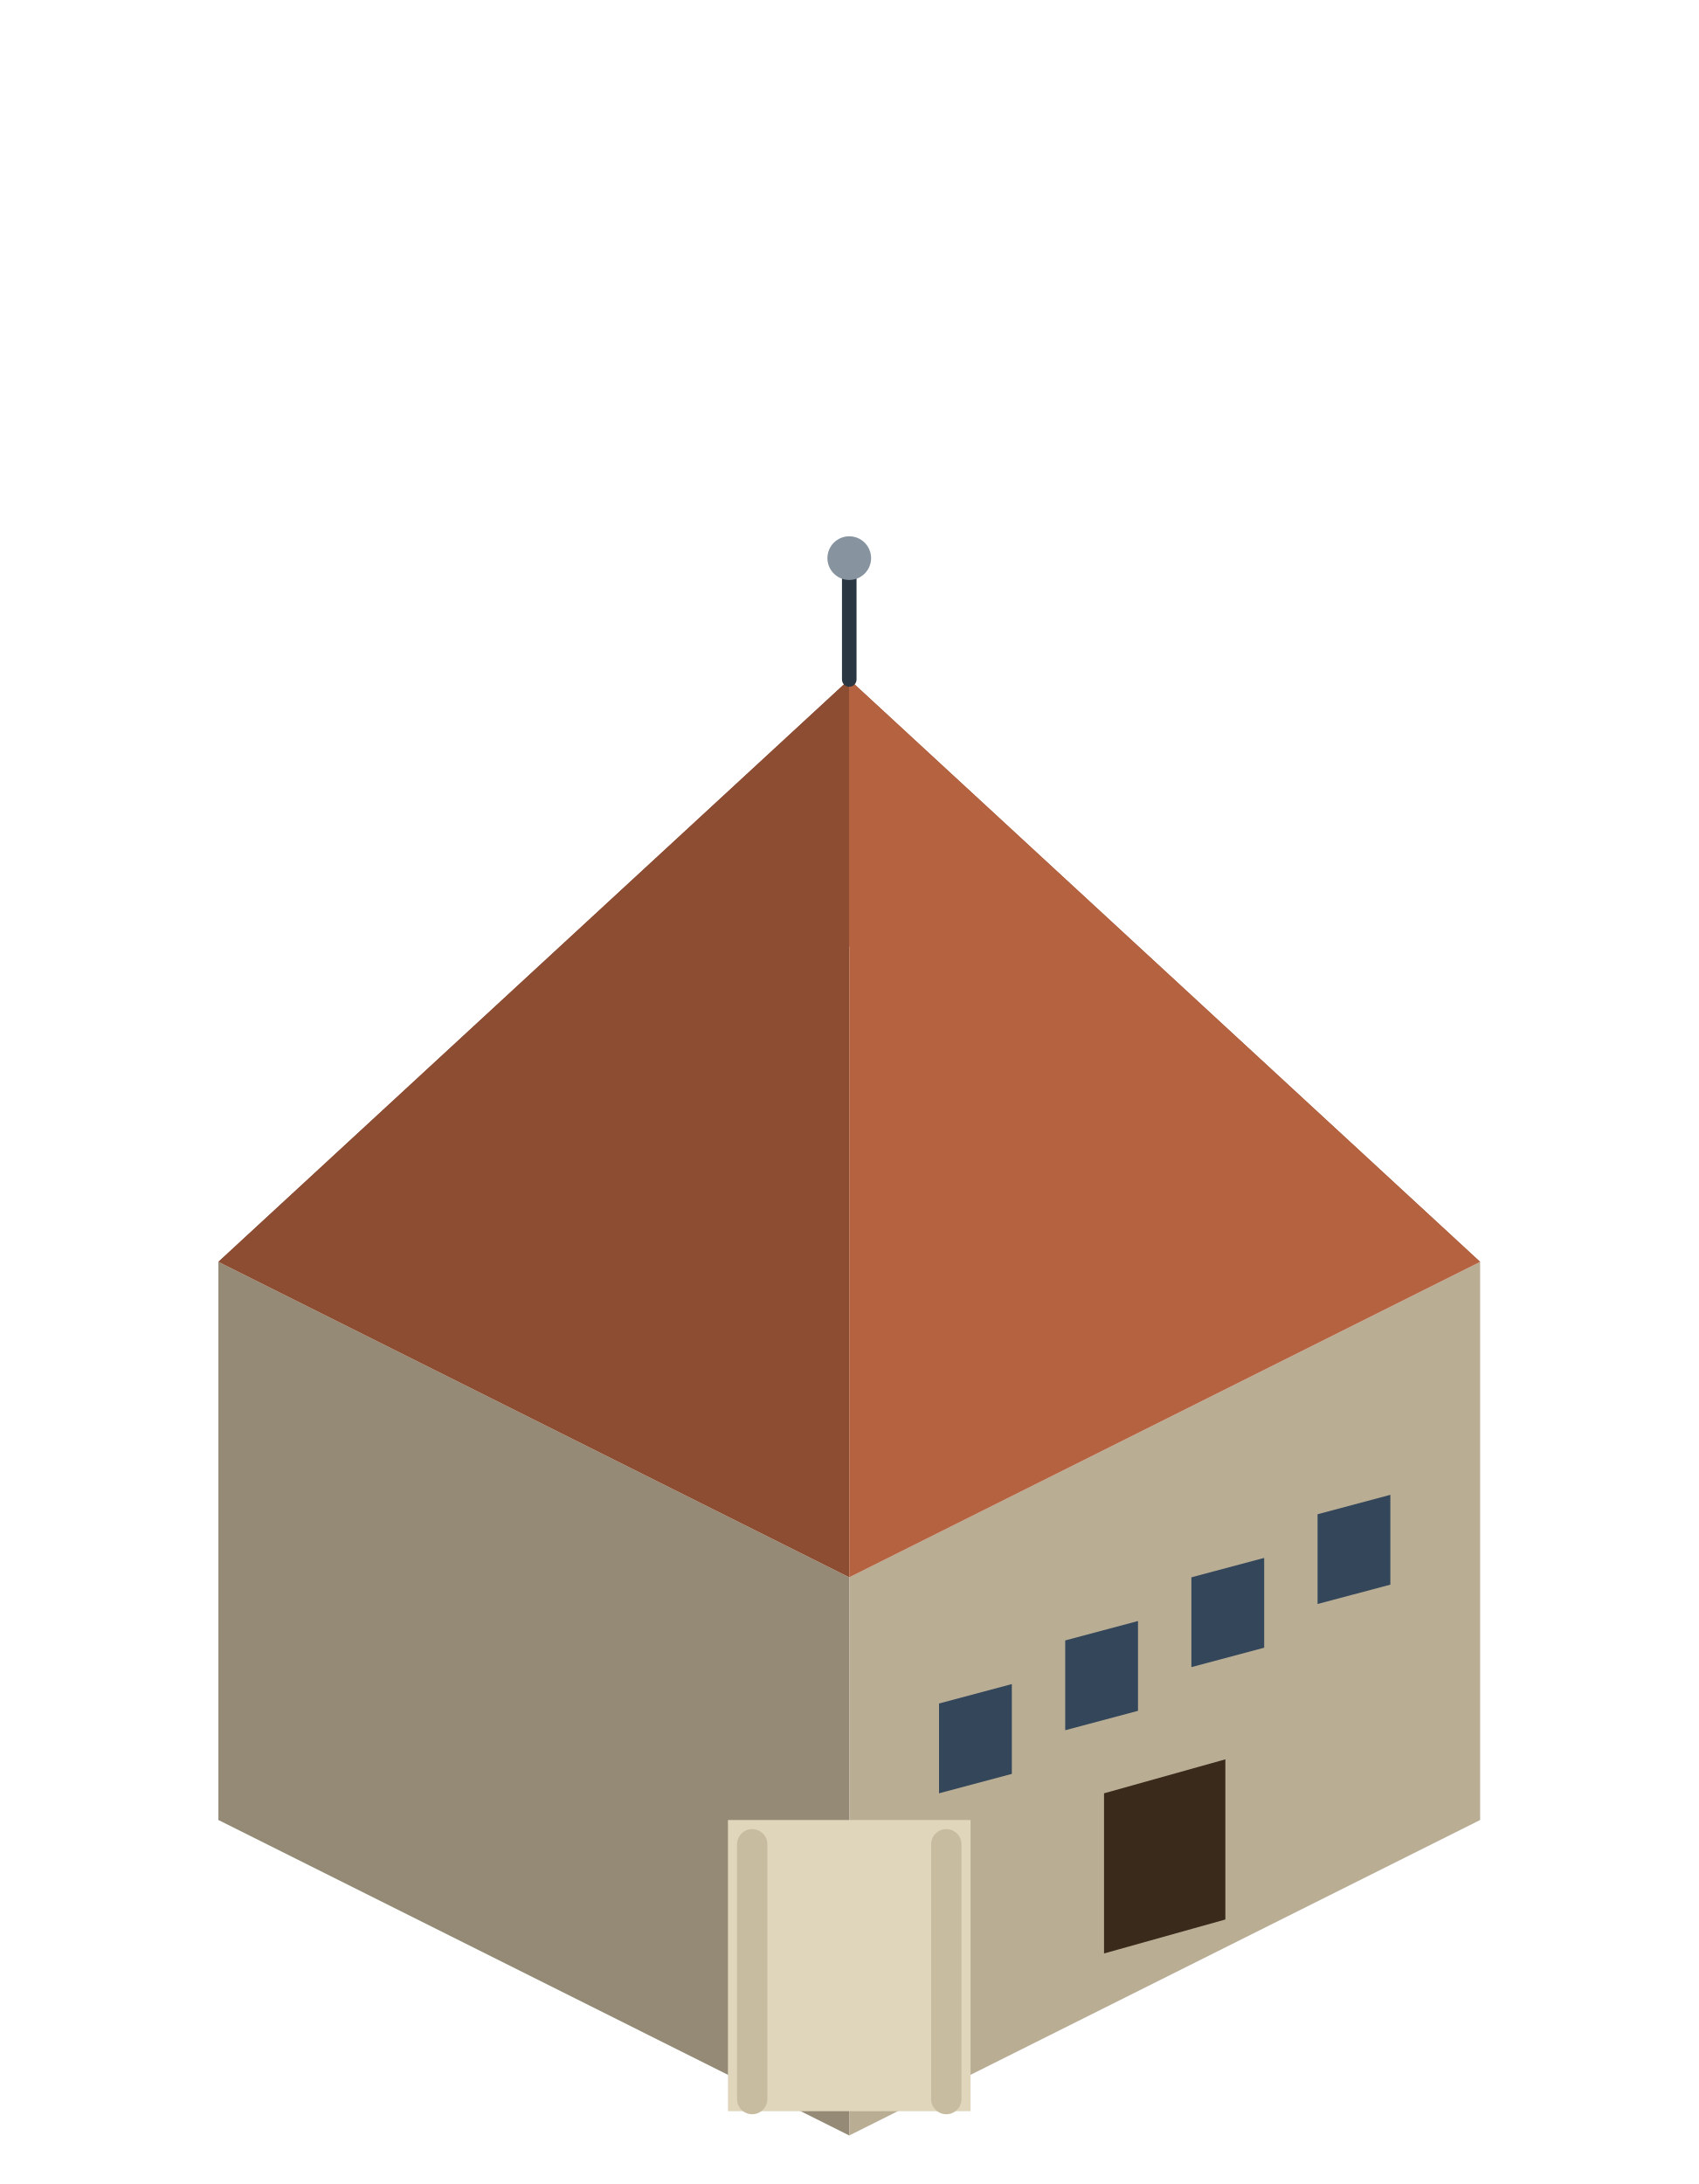
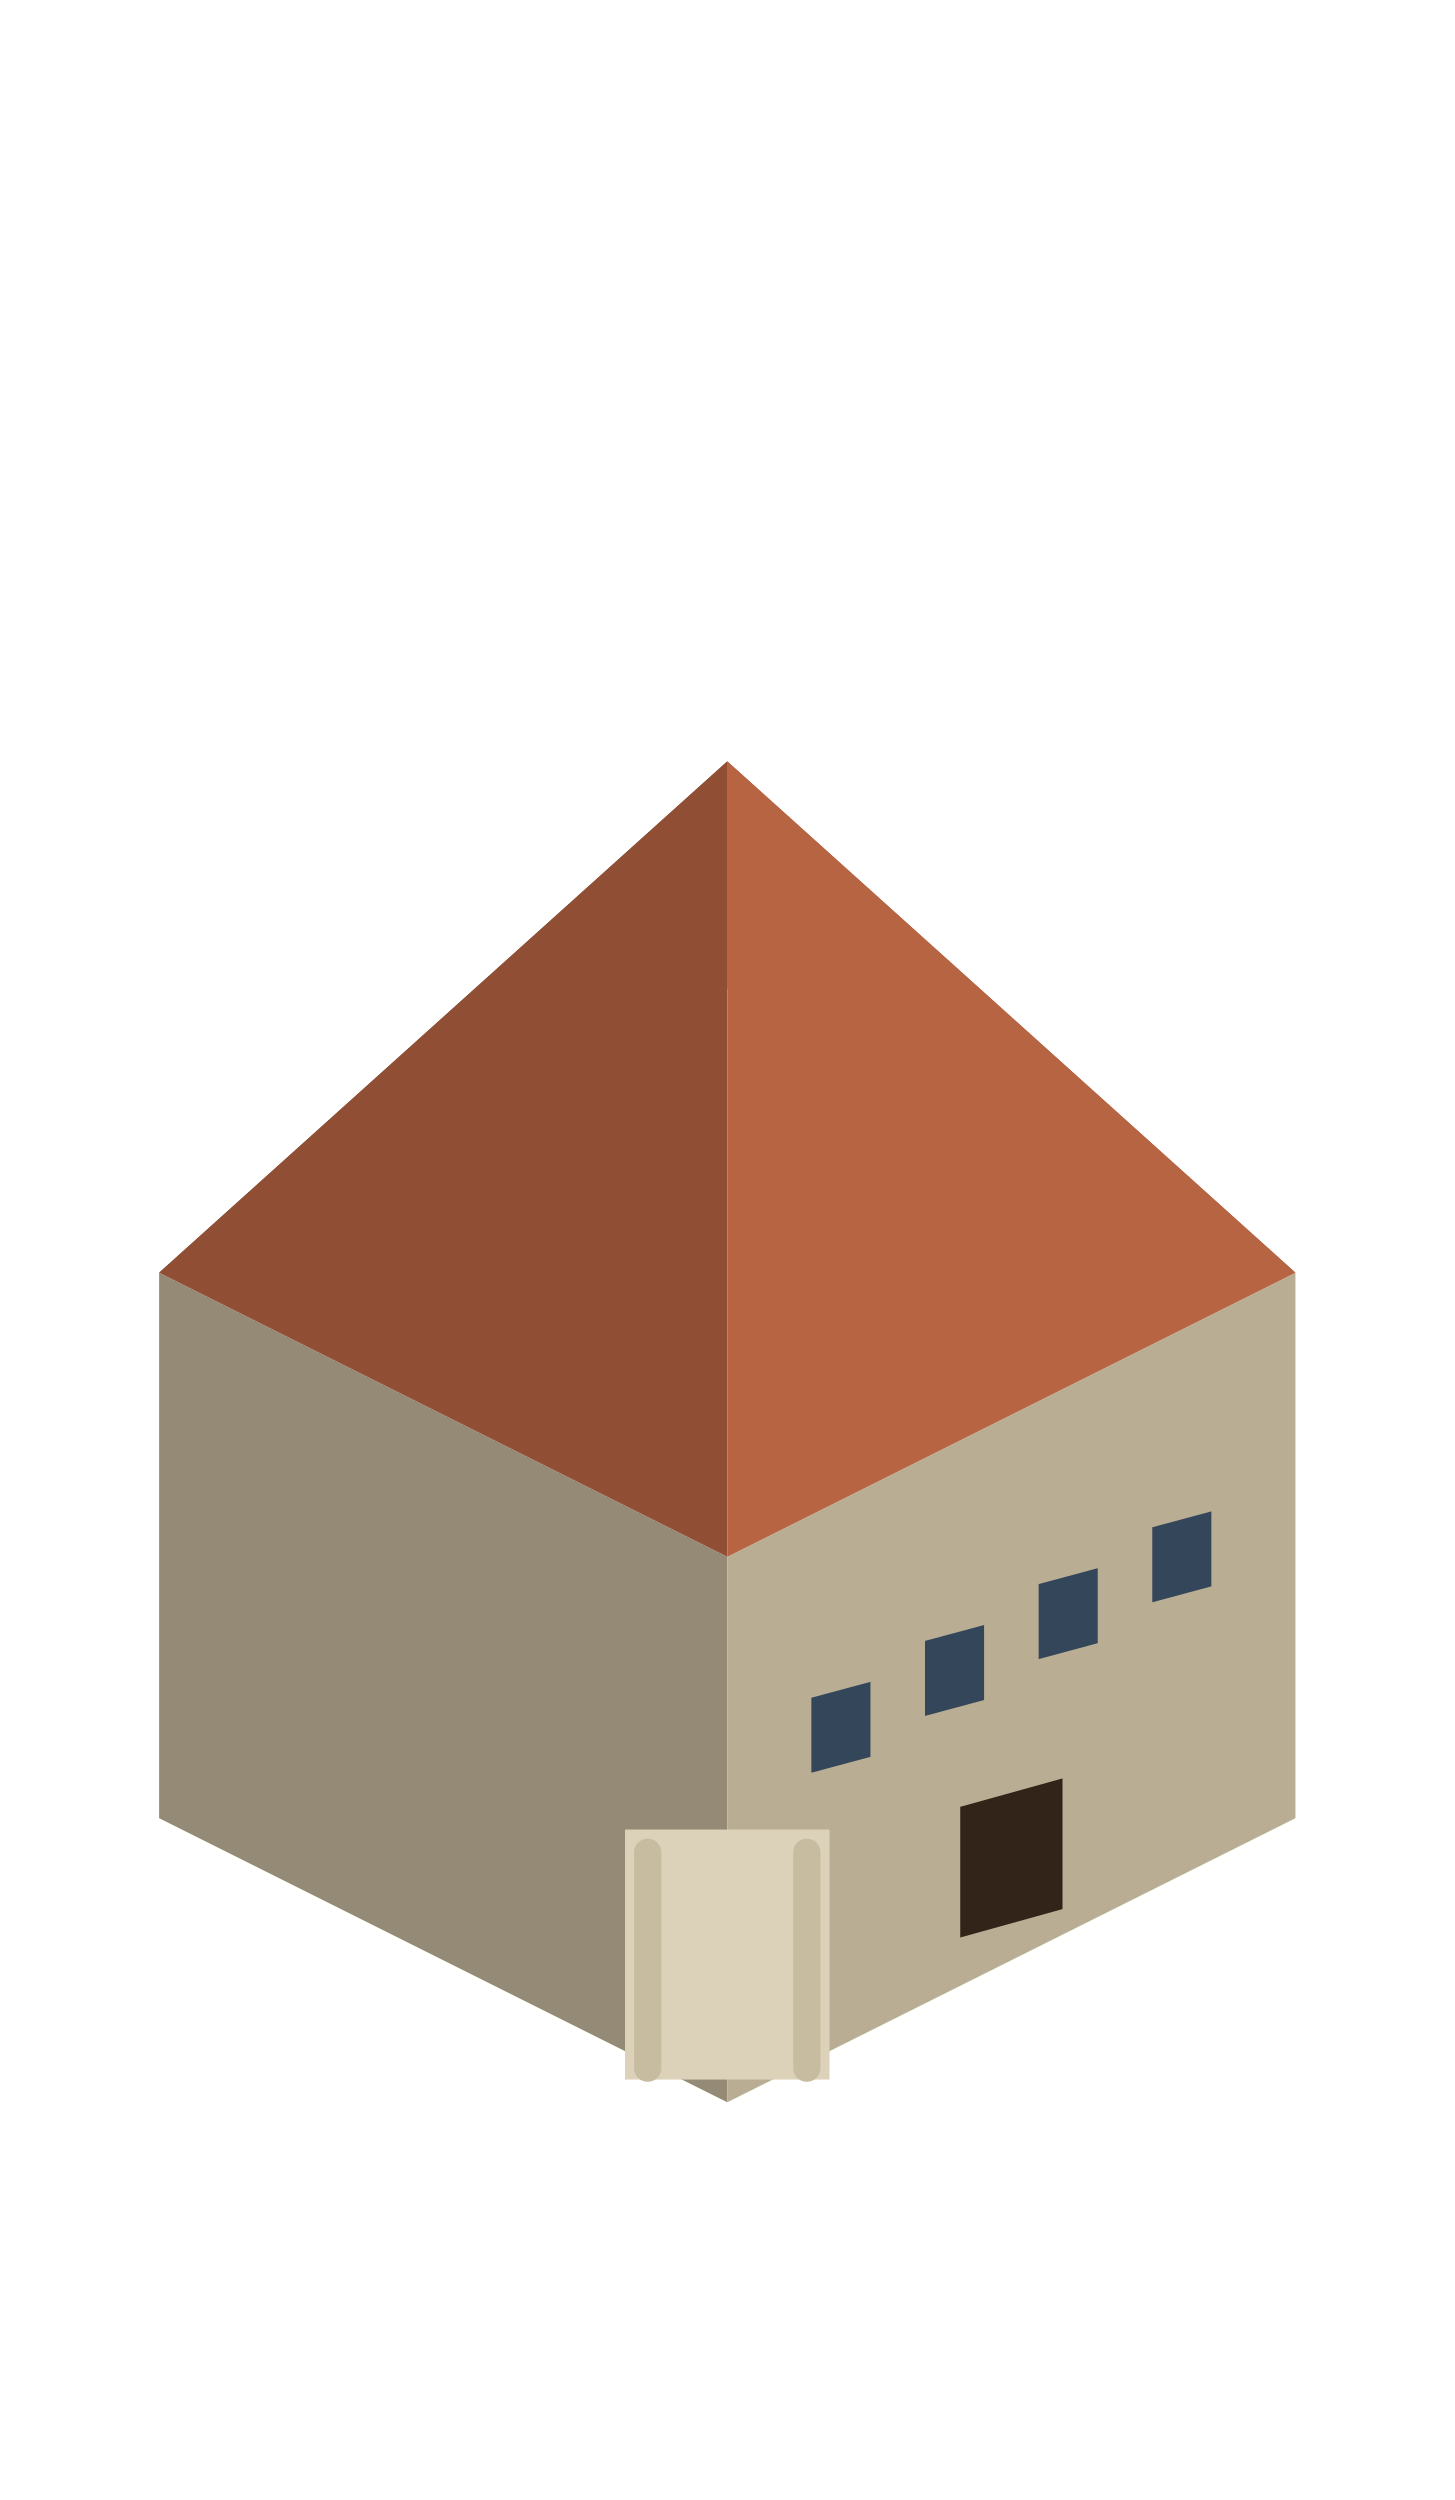
- <svg xmlns="http://www.w3.org/2000/svg" viewBox="0 0 140 180" width="140" height="180">
-   <polygon points="18,150 70,176 70,130 18,104" fill="#948a76" />
-   <polygon points="122,150 70,176 70,130 122,104" fill="#b9ad94" />
-   <polygon points="70,56 70,78 18,104" fill="#7b432c" />
-   <polygon points="70,56 70,78 122,104" fill="#9b5437" />
-   <polygon points="70,56 18,104 70,130" fill="#8d4d32" />
-   <polygon points="70,56 122,104 70,130" fill="#b46240" />
-   <polygon points="77.4,147.8 83.4,146.2 83.4,138.8 77.4,140.4" fill="#33465a" />
-   <polygon points="87.8,142.6 93.8,141 93.8,133.6 87.8,135.2" fill="#33465a" />
-   <polygon points="98.2,137.4 104.2,135.8 104.2,128.4 98.2,130" fill="#33465a" />
-   <polygon points="108.6,132.2 114.6,130.6 114.6,123.2 108.6,124.8" fill="#33465a" />
-   <polygon points="60,174 80,174 80,150 60,150" fill="#e0d6bc" />
-   <line x1="62" y1="173" x2="62" y2="152" stroke="#c8bca0" stroke-width="2.5" stroke-linecap="round" />
-   <line x1="78" y1="173" x2="78" y2="152" stroke="#c8bca0" stroke-width="2.5" stroke-linecap="round" />
-   <polygon points="91,161 101,158.2 101,145 91,147.8" fill="#3a2a1c" />
-   <line x1="70" y1="56" x2="70" y2="46" stroke="#2a3742" stroke-width="1.2" stroke-linecap="round" />
-   <circle cx="70" cy="46" r="1.8" fill="#8794a0" />
+ <svg xmlns="http://www.w3.org/2000/svg" viewBox="0 0 128 220" width="128" height="220">
+   <polygon points="14,160 64,185 64,137 14,112" fill="#948a76" />
+   <polygon points="114,160 64,185 64,137 114,112" fill="#b9ad94" />
+   <polygon points="64,67 64,87 14,112" fill="#7f452d" />
+   <polygon points="64,67 64,87 114,112" fill="#9e5639" />
+   <polygon points="64,67 14,112 64,137" fill="#904f34" />
+   <polygon points="64,67 114,112 64,137" fill="#b76442" />
+   <polygon points="71.4,156 76.6,154.6 76.6,148 71.4,149.4" fill="#33465a" />
+   <polygon points="81.4,151 86.6,149.6 86.6,143 81.4,144.4" fill="#33465a" />
+   <polygon points="91.4,146 96.6,144.6 96.6,138 91.4,139.4" fill="#33465a" />
+   <polygon points="101.4,141 106.6,139.6 106.6,133 101.4,134.4" fill="#33465a" />
+   <polygon points="55,183 73,183 73,161 55,161" fill="#dcd2ba" />
+   <line x1="57" y1="182" x2="57" y2="163" stroke="#c8bca0" stroke-width="2.4" stroke-linecap="round" />
+   <line x1="71" y1="182" x2="71" y2="163" stroke="#c8bca0" stroke-width="2.4" stroke-linecap="round" />
+   <polygon points="84.5,170.5 93.5,168 93.5,156.5 84.5,159" fill="#33241a" />
</svg>
